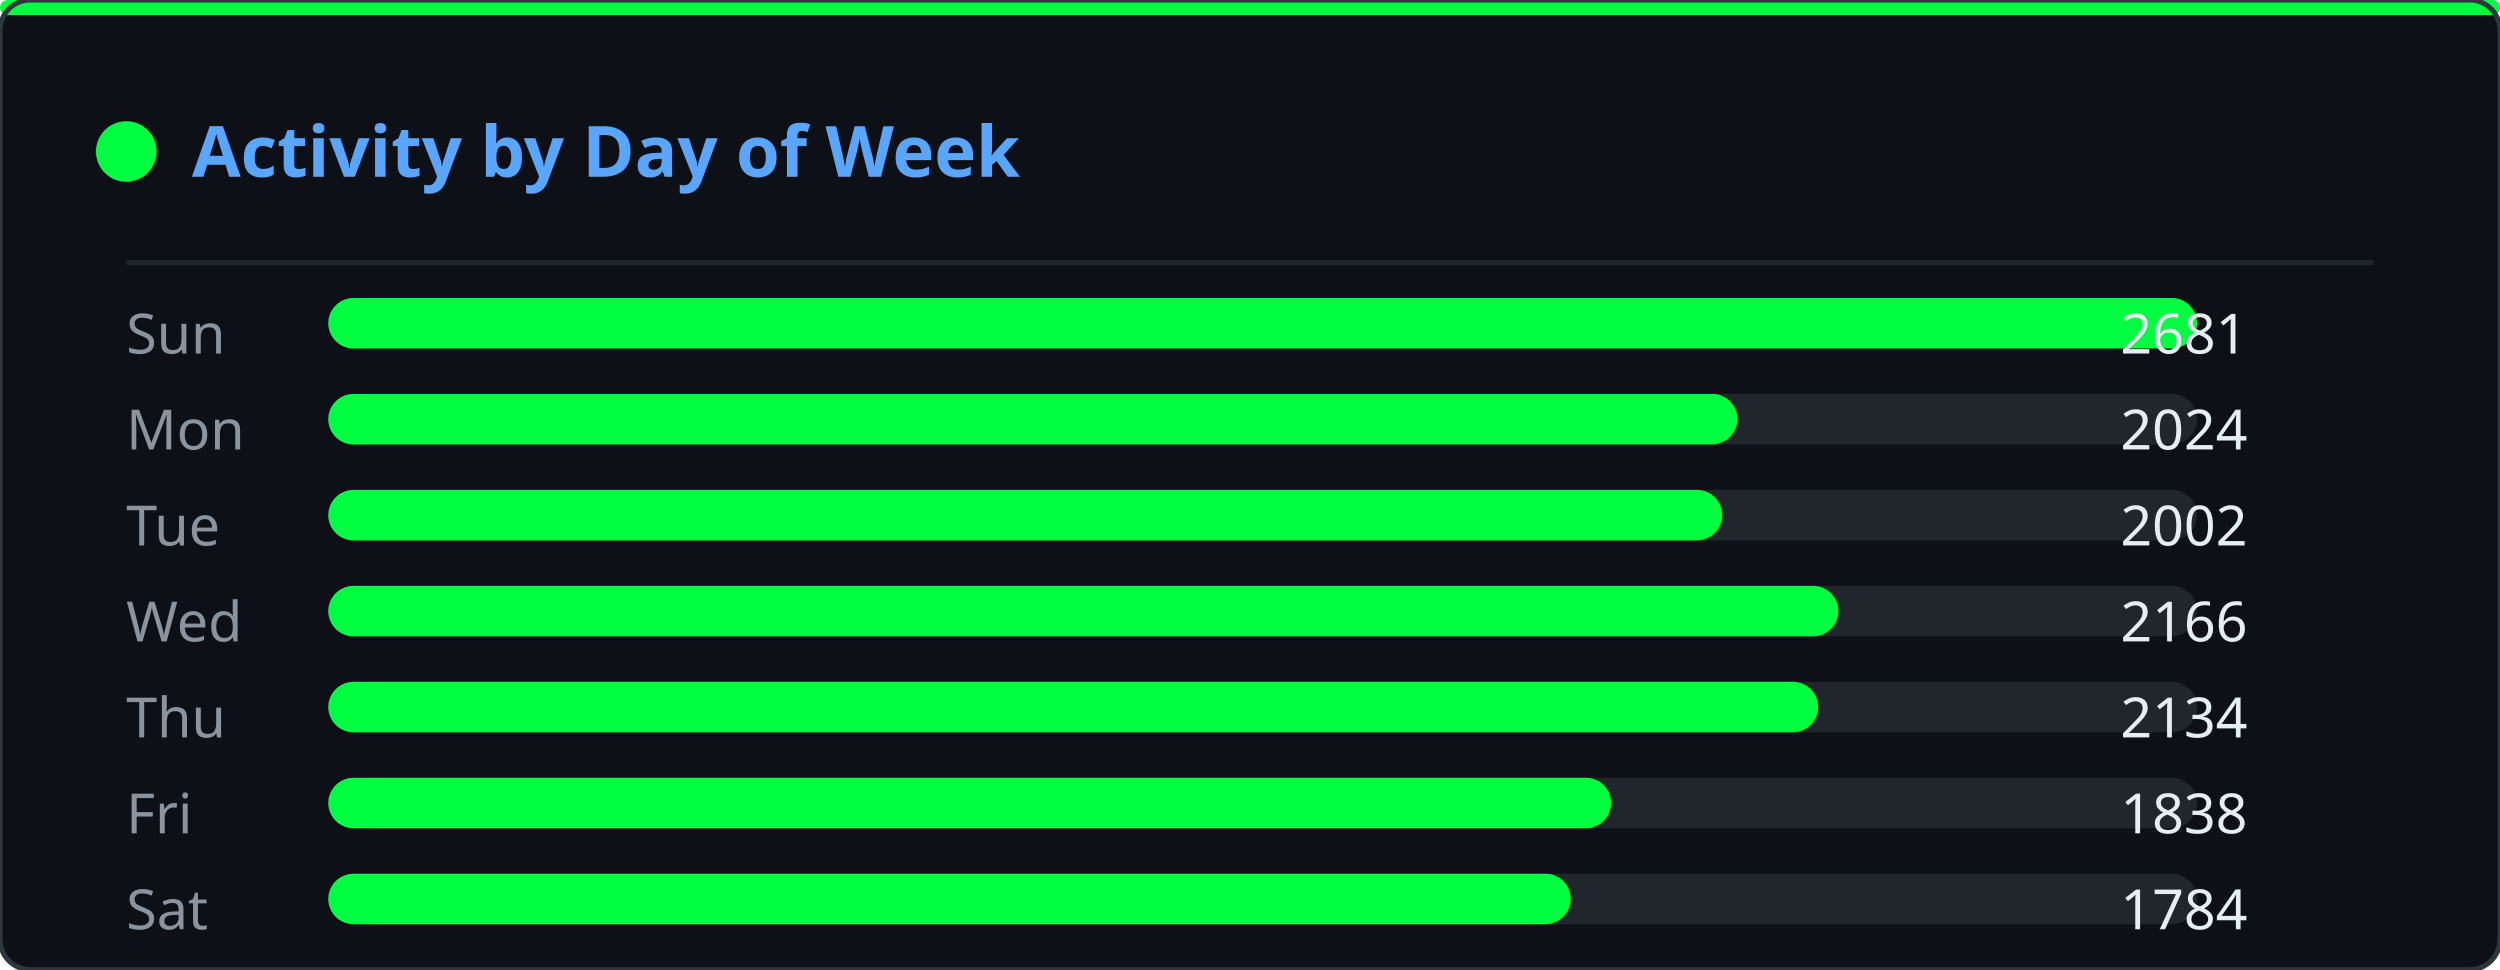
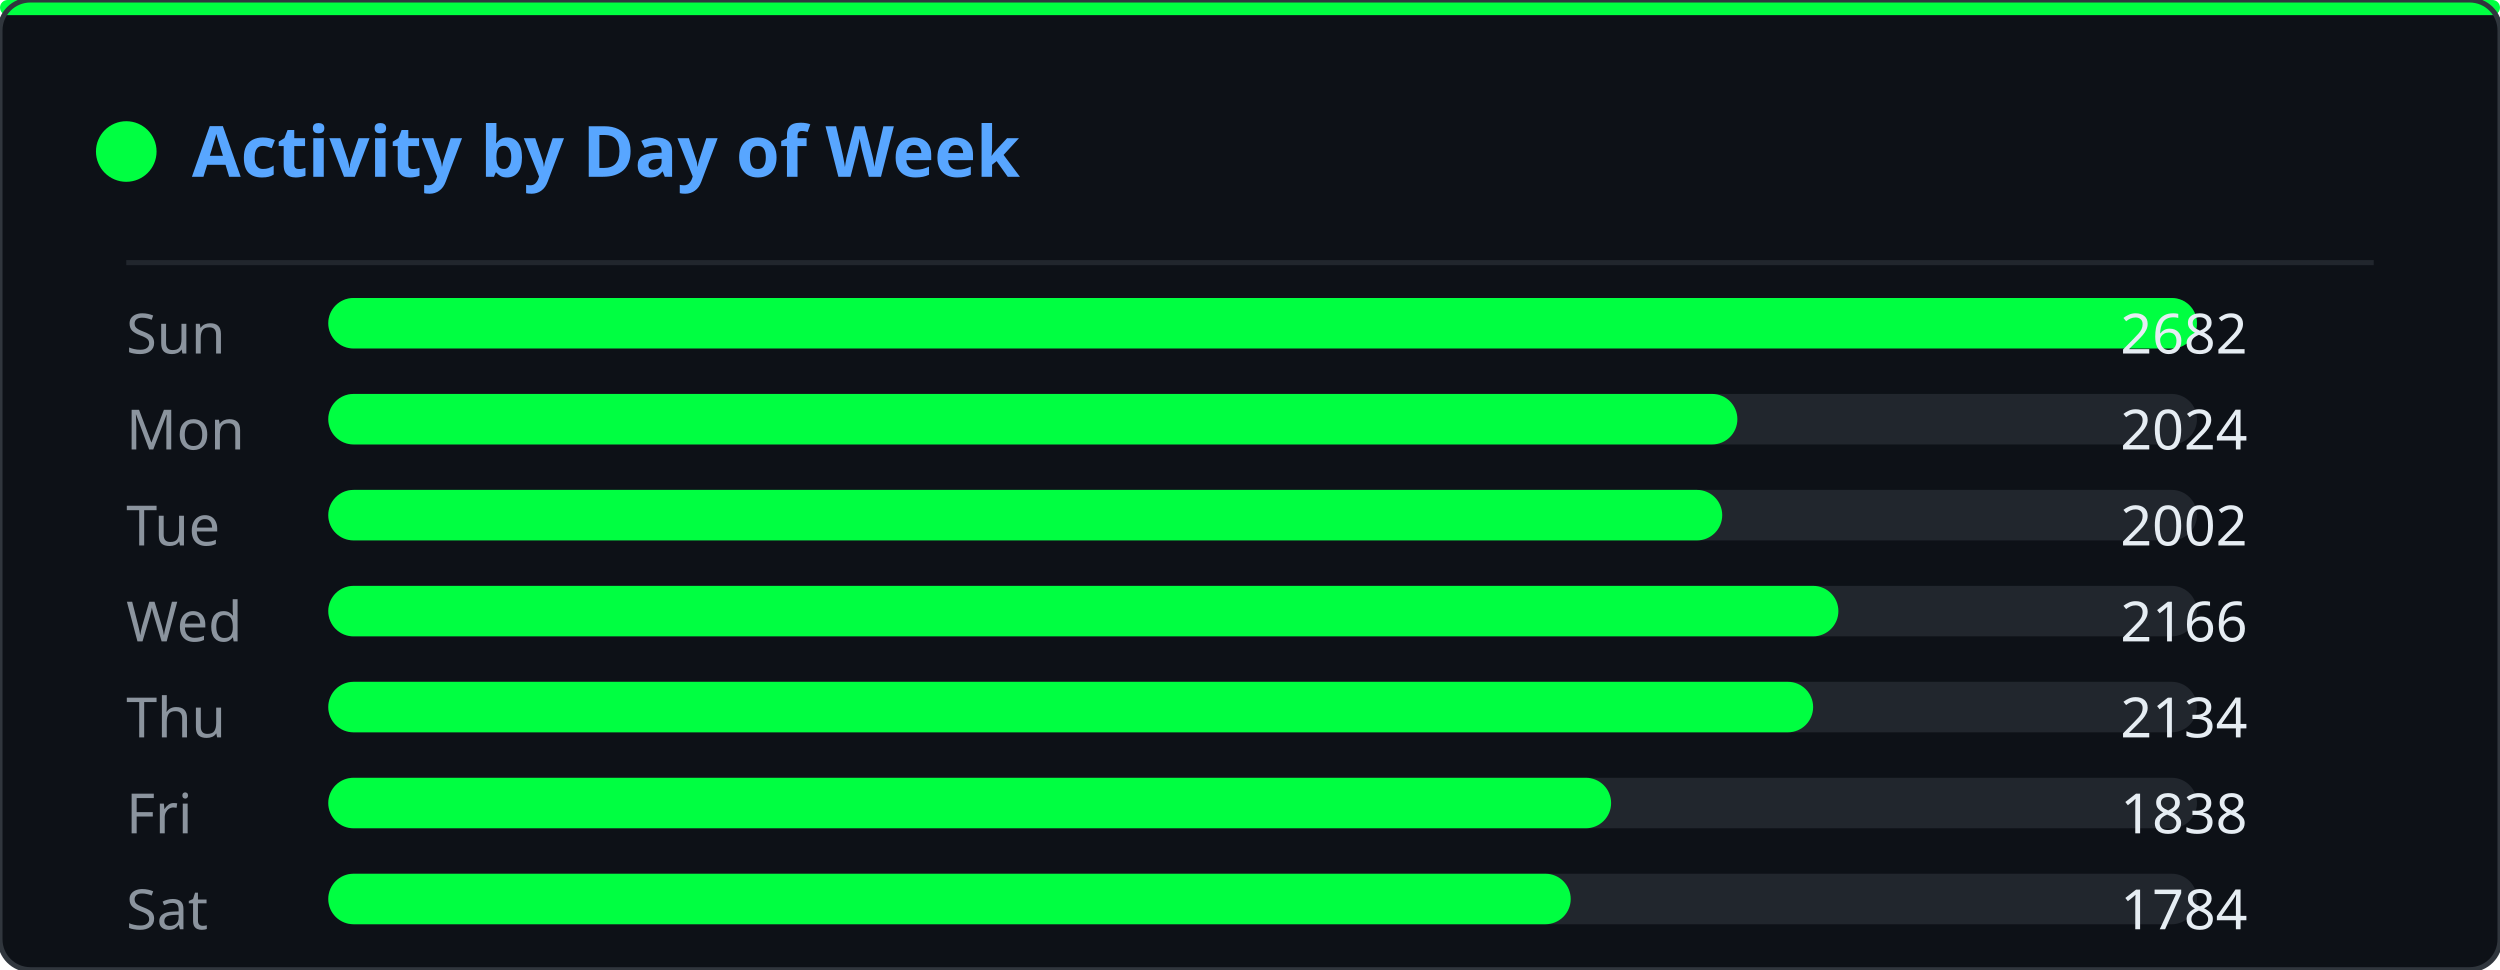
<svg xmlns="http://www.w3.org/2000/svg" width="495" height="192" viewBox="0 0 495 192">
  <defs>
    <clipPath id="ghm-clip">
      <rect width="495" height="192" rx="6" />
    </clipPath>
  </defs>
  <rect width="495" height="192" rx="6" fill="#0d1117" />
  <g clip-path="url(#ghm-clip)">
    <g opacity="0.22">
      <style>@keyframes ghm0{from{transform:translateY(-74px)}to{transform:translateY(206px)}}@keyframes ghm1{from{transform:translateY(-46px)}to{transform:translateY(206px)}}@keyframes ghm2{from{transform:translateY(-46px)}to{transform:translateY(206px)}}@keyframes ghm3{from{transform:translateY(-46px)}to{transform:translateY(206px)}}@keyframes ghm4{from{transform:translateY(-46px)}to{transform:translateY(206px)}}@keyframes ghm5{from{transform:translateY(-46px)}to{transform:translateY(206px)}}@keyframes ghm6{from{transform:translateY(-46px)}to{transform:translateY(206px)}}@keyframes ghm7{from{transform:translateY(-46px)}to{transform:translateY(206px)}}@keyframes ghm8{from{transform:translateY(-46px)}to{transform:translateY(206px)}}@keyframes ghm9{from{transform:translateY(-46px)}to{transform:translateY(206px)}}@keyframes ghm10{from{transform:translateY(-46px)}to{transform:translateY(206px)}}@keyframes ghm11{from{transform:translateY(-46px)}to{transform:translateY(206px)}}@keyframes ghm12{from{transform:translateY(-46px)}to{transform:translateY(206px)}}@keyframes ghm13{from{transform:translateY(-46px)}to{transform:translateY(206px)}}@keyframes ghm14{from{transform:translateY(-46px)}to{transform:translateY(206px)}}@keyframes ghm15{from{transform:translateY(-46px)}to{transform:translateY(206px)}}@keyframes ghm16{from{transform:translateY(-46px)}to{transform:translateY(206px)}}@keyframes ghm17{from{transform:translateY(-46px)}to{transform:translateY(206px)}}@keyframes ghm18{from{transform:translateY(-46px)}to{transform:translateY(206px)}}@keyframes ghm19{from{transform:translateY(-46px)}to{transform:translateY(206px)}}@keyframes ghm20{from{transform:translateY(-46px)}to{transform:translateY(206px)}}@keyframes ghm21{from{transform:translateY(-46px)}to{transform:translateY(206px)}}@keyframes ghm22{from{transform:translateY(-46px)}to{transform:translateY(206px)}}@keyframes ghm23{from{transform:translateY(-46px)}to{transform:translateY(206px)}}@keyframes ghm24{from{transform:translateY(-46px)}to{transform:translateY(206px)}}@keyframes ghm25{from{transform:translateY(-46px)}to{transform:translateY(206px)}}@keyframes ghm26{from{transform:translateY(-46px)}to{transform:translateY(206px)}}@keyframes ghm27{from{transform:translateY(-46px)}to{transform:translateY(206px)}}@keyframes ghm28{from{transform:translateY(-46px)}to{transform:translateY(206px)}}@keyframes ghm29{from{transform:translateY(-46px)}to{transform:translateY(206px)}}@keyframes ghm30{from{transform:translateY(-46px)}to{transform:translateY(206px)}}@keyframes ghm31{from{transform:translateY(-46px)}to{transform:translateY(206px)}}@keyframes ghm32{from{transform:translateY(-46px)}to{transform:translateY(206px)}}@keyframes ghm33{from{transform:translateY(-46px)}to{transform:translateY(206px)}}@keyframes ghm34{from{transform:translateY(-46px)}to{transform:translateY(206px)}}@keyframes ghm35{from{transform:translateY(-46px)}to{transform:translateY(206px)}}@keyframes ghm36{from{transform:translateY(-46px)}to{transform:translateY(206px)}}@keyframes ghm37{from{transform:translateY(-46px)}to{transform:translateY(206px)}}</style>
      <g style="animation:ghm0 1.57s linear infinite;animation-delay:-0.90s">
        <text x="51" y="0" font-family="monospace" font-size="12" fill="#00ff41">ﾇ</text>
        <text x="51" y="-14" font-family="monospace" font-size="12" fill="#00ff41" opacity="0.83">ｩ</text>
        <text x="51" y="-28" font-family="monospace" font-size="12" fill="#00ff41" opacity="0.67">ﾏ</text>
        <text x="51" y="-42" font-family="monospace" font-size="12" fill="#00ff41" opacity="0.50">ﾖ</text>
        <text x="51" y="-56" font-family="monospace" font-size="12" fill="#00ff41" opacity="0.33">ｶ</text>
        <text x="51" y="-70" font-family="monospace" font-size="12" fill="#00ff41" opacity="0.17">ﾇ</text>
      </g>
      <g style="animation:ghm1 2.57s linear infinite;animation-delay:-0.67s">
        <text x="56" y="0" font-family="monospace" font-size="12" fill="#00ff41">ﾀ</text>
        <text x="56" y="-14" font-family="monospace" font-size="12" fill="#00ff41" opacity="0.75">4</text>
        <text x="56" y="-28" font-family="monospace" font-size="12" fill="#00ff41" opacity="0.50">ｺ</text>
        <text x="56" y="-42" font-family="monospace" font-size="12" fill="#00ff41" opacity="0.25">ﾄ</text>
      </g>
      <g style="animation:ghm2 2.24s linear infinite;animation-delay:-0.15s">
        <text x="295" y="0" font-family="monospace" font-size="12" fill="#00ff41">ｳ</text>
        <text x="295" y="-14" font-family="monospace" font-size="12" fill="#00ff41" opacity="0.75">ﾁ</text>
        <text x="295" y="-28" font-family="monospace" font-size="12" fill="#00ff41" opacity="0.50">ｾ</text>
        <text x="295" y="-42" font-family="monospace" font-size="12" fill="#00ff41" opacity="0.25">ﾍ</text>
      </g>
      <g style="animation:ghm3 1.99s linear infinite;animation-delay:-0.92s">
        <text x="46" y="0" font-family="monospace" font-size="12" fill="#00ff41">ﾛ</text>
        <text x="46" y="-14" font-family="monospace" font-size="12" fill="#00ff41" opacity="0.75">ﾜ</text>
        <text x="46" y="-28" font-family="monospace" font-size="12" fill="#00ff41" opacity="0.50">ｪ</text>
        <text x="46" y="-42" font-family="monospace" font-size="12" fill="#00ff41" opacity="0.25">8</text>
      </g>
      <g style="animation:ghm4 1.84s linear infinite;animation-delay:-0.38s">
        <text x="43" y="0" font-family="monospace" font-size="12" fill="#00ff41">3</text>
        <text x="43" y="-14" font-family="monospace" font-size="12" fill="#00ff41" opacity="0.75">ﾃ</text>
        <text x="43" y="-28" font-family="monospace" font-size="12" fill="#00ff41" opacity="0.50">ﾋ</text>
        <text x="43" y="-42" font-family="monospace" font-size="12" fill="#00ff41" opacity="0.25">ﾓ</text>
      </g>
      <g style="animation:ghm5 2.70s linear infinite;animation-delay:-2.61s">
        <text x="28" y="0" font-family="monospace" font-size="12" fill="#00ff41">ｦ</text>
        <text x="28" y="-14" font-family="monospace" font-size="12" fill="#00ff41" opacity="0.75">ﾐ</text>
        <text x="28" y="-28" font-family="monospace" font-size="12" fill="#00ff41" opacity="0.50">9</text>
        <text x="28" y="-42" font-family="monospace" font-size="12" fill="#00ff41" opacity="0.25">9</text>
      </g>
      <g style="animation:ghm6 2.14s linear infinite;animation-delay:-1.62s">
        <text x="379" y="0" font-family="monospace" font-size="12" fill="#00ff41">ﾓ</text>
        <text x="379" y="-14" font-family="monospace" font-size="12" fill="#00ff41" opacity="0.75">ｵ</text>
        <text x="379" y="-28" font-family="monospace" font-size="12" fill="#00ff41" opacity="0.50">ﾈ</text>
        <text x="379" y="-42" font-family="monospace" font-size="12" fill="#00ff41" opacity="0.25">ｵ</text>
      </g>
      <g style="animation:ghm7 2.37s linear infinite;animation-delay:-1.35s">
        <text x="207" y="0" font-family="monospace" font-size="12" fill="#00ff41">ｶ</text>
        <text x="207" y="-14" font-family="monospace" font-size="12" fill="#00ff41" opacity="0.75">ﾁ</text>
        <text x="207" y="-28" font-family="monospace" font-size="12" fill="#00ff41" opacity="0.50">ｼ</text>
        <text x="207" y="-42" font-family="monospace" font-size="12" fill="#00ff41" opacity="0.25">6</text>
      </g>
      <g style="animation:ghm8 1.63s linear infinite;animation-delay:-0.55s">
        <text x="115" y="0" font-family="monospace" font-size="12" fill="#00ff41">ｫ</text>
        <text x="115" y="-14" font-family="monospace" font-size="12" fill="#00ff41" opacity="0.75">ﾝ</text>
        <text x="115" y="-28" font-family="monospace" font-size="12" fill="#00ff41" opacity="0.50">ﾈ</text>
        <text x="115" y="-42" font-family="monospace" font-size="12" fill="#00ff41" opacity="0.25">ﾉ</text>
      </g>
      <g style="animation:ghm9 2.35s linear infinite;animation-delay:-1.04s">
        <text x="377" y="0" font-family="monospace" font-size="12" fill="#00ff41">ｮ</text>
        <text x="377" y="-14" font-family="monospace" font-size="12" fill="#00ff41" opacity="0.75">ﾚ</text>
        <text x="377" y="-28" font-family="monospace" font-size="12" fill="#00ff41" opacity="0.50">ﾌ</text>
        <text x="377" y="-42" font-family="monospace" font-size="12" fill="#00ff41" opacity="0.25">ｴ</text>
      </g>
      <g style="animation:ghm10 1.87s linear infinite;animation-delay:-1.28s">
        <text x="122" y="0" font-family="monospace" font-size="12" fill="#00ff41">ﾃ</text>
        <text x="122" y="-14" font-family="monospace" font-size="12" fill="#00ff41" opacity="0.75">ﾎ</text>
        <text x="122" y="-28" font-family="monospace" font-size="12" fill="#00ff41" opacity="0.50">ﾎ</text>
        <text x="122" y="-42" font-family="monospace" font-size="12" fill="#00ff41" opacity="0.25">ﾖ</text>
      </g>
      <g style="animation:ghm11 3.13s linear infinite;animation-delay:-0.70s">
        <text x="440" y="0" font-family="monospace" font-size="12" fill="#00ff41">ｱ</text>
        <text x="440" y="-14" font-family="monospace" font-size="12" fill="#00ff41" opacity="0.75">ﾈ</text>
        <text x="440" y="-28" font-family="monospace" font-size="12" fill="#00ff41" opacity="0.50">ﾔ</text>
        <text x="440" y="-42" font-family="monospace" font-size="12" fill="#00ff41" opacity="0.25">ﾙ</text>
      </g>
      <g style="animation:ghm12 3.15s linear infinite;animation-delay:-2.99s">
        <text x="150" y="0" font-family="monospace" font-size="12" fill="#00ff41">ﾏ</text>
        <text x="150" y="-14" font-family="monospace" font-size="12" fill="#00ff41" opacity="0.75">ﾀ</text>
        <text x="150" y="-28" font-family="monospace" font-size="12" fill="#00ff41" opacity="0.50">ﾈ</text>
        <text x="150" y="-42" font-family="monospace" font-size="12" fill="#00ff41" opacity="0.25">ｺ</text>
      </g>
      <g style="animation:ghm13 2.21s linear infinite;animation-delay:-0.72s">
        <text x="183" y="0" font-family="monospace" font-size="12" fill="#00ff41">ﾐ</text>
        <text x="183" y="-14" font-family="monospace" font-size="12" fill="#00ff41" opacity="0.75">ｻ</text>
        <text x="183" y="-28" font-family="monospace" font-size="12" fill="#00ff41" opacity="0.50">1</text>
        <text x="183" y="-42" font-family="monospace" font-size="12" fill="#00ff41" opacity="0.25">ﾏ</text>
      </g>
      <g style="animation:ghm14 1.77s linear infinite;animation-delay:-1.04s">
        <text x="351" y="0" font-family="monospace" font-size="12" fill="#00ff41">ﾚ</text>
        <text x="351" y="-14" font-family="monospace" font-size="12" fill="#00ff41" opacity="0.75">0</text>
        <text x="351" y="-28" font-family="monospace" font-size="12" fill="#00ff41" opacity="0.50">ｵ</text>
        <text x="351" y="-42" font-family="monospace" font-size="12" fill="#00ff41" opacity="0.25">ﾂ</text>
      </g>
      <g style="animation:ghm15 2.15s linear infinite;animation-delay:-0.98s">
        <text x="176" y="0" font-family="monospace" font-size="12" fill="#00ff41">3</text>
        <text x="176" y="-14" font-family="monospace" font-size="12" fill="#00ff41" opacity="0.75">ﾝ</text>
        <text x="176" y="-28" font-family="monospace" font-size="12" fill="#00ff41" opacity="0.50">ﾅ</text>
        <text x="176" y="-42" font-family="monospace" font-size="12" fill="#00ff41" opacity="0.25">4</text>
      </g>
      <g style="animation:ghm16 3.18s linear infinite;animation-delay:-1.04s">
        <text x="116" y="0" font-family="monospace" font-size="12" fill="#00ff41">ﾁ</text>
        <text x="116" y="-14" font-family="monospace" font-size="12" fill="#00ff41" opacity="0.75">2</text>
        <text x="116" y="-28" font-family="monospace" font-size="12" fill="#00ff41" opacity="0.50">ｲ</text>
        <text x="116" y="-42" font-family="monospace" font-size="12" fill="#00ff41" opacity="0.25">3</text>
      </g>
      <g style="animation:ghm17 3.13s linear infinite;animation-delay:-1.82s">
        <text x="175" y="0" font-family="monospace" font-size="12" fill="#00ff41">ﾎ</text>
        <text x="175" y="-14" font-family="monospace" font-size="12" fill="#00ff41" opacity="0.75">ﾜ</text>
        <text x="175" y="-28" font-family="monospace" font-size="12" fill="#00ff41" opacity="0.50">ｸ</text>
        <text x="175" y="-42" font-family="monospace" font-size="12" fill="#00ff41" opacity="0.25">ｼ</text>
      </g>
      <g style="animation:ghm18 2.52s linear infinite;animation-delay:-1.46s">
        <text x="18" y="0" font-family="monospace" font-size="12" fill="#00ff41">ｷ</text>
        <text x="18" y="-14" font-family="monospace" font-size="12" fill="#00ff41" opacity="0.75">6</text>
        <text x="18" y="-28" font-family="monospace" font-size="12" fill="#00ff41" opacity="0.50">ｩ</text>
        <text x="18" y="-42" font-family="monospace" font-size="12" fill="#00ff41" opacity="0.25">ｸ</text>
      </g>
      <g style="animation:ghm19 1.94s linear infinite;animation-delay:-0.80s">
        <text x="444" y="0" font-family="monospace" font-size="12" fill="#00ff41">ｺ</text>
        <text x="444" y="-14" font-family="monospace" font-size="12" fill="#00ff41" opacity="0.75">ｶ</text>
        <text x="444" y="-28" font-family="monospace" font-size="12" fill="#00ff41" opacity="0.50">ｴ</text>
        <text x="444" y="-42" font-family="monospace" font-size="12" fill="#00ff41" opacity="0.25">ﾓ</text>
      </g>
      <g style="animation:ghm20 2.72s linear infinite;animation-delay:-0.41s">
        <text x="382" y="0" font-family="monospace" font-size="12" fill="#00ff41">3</text>
        <text x="382" y="-14" font-family="monospace" font-size="12" fill="#00ff41" opacity="0.75">ﾊ</text>
        <text x="382" y="-28" font-family="monospace" font-size="12" fill="#00ff41" opacity="0.50">ﾓ</text>
        <text x="382" y="-42" font-family="monospace" font-size="12" fill="#00ff41" opacity="0.25">ｪ</text>
      </g>
      <g style="animation:ghm21 1.65s linear infinite;animation-delay:-0.06s">
        <text x="205" y="0" font-family="monospace" font-size="12" fill="#00ff41">ﾛ</text>
        <text x="205" y="-14" font-family="monospace" font-size="12" fill="#00ff41" opacity="0.75">0</text>
        <text x="205" y="-28" font-family="monospace" font-size="12" fill="#00ff41" opacity="0.50">ﾝ</text>
        <text x="205" y="-42" font-family="monospace" font-size="12" fill="#00ff41" opacity="0.25">ﾘ</text>
      </g>
      <g style="animation:ghm22 1.88s linear infinite;animation-delay:-0.11s">
        <text x="261" y="0" font-family="monospace" font-size="12" fill="#00ff41">ｶ</text>
        <text x="261" y="-14" font-family="monospace" font-size="12" fill="#00ff41" opacity="0.75">ﾘ</text>
        <text x="261" y="-28" font-family="monospace" font-size="12" fill="#00ff41" opacity="0.50">4</text>
        <text x="261" y="-42" font-family="monospace" font-size="12" fill="#00ff41" opacity="0.25">ｹ</text>
      </g>
      <g style="animation:ghm23 1.72s linear infinite;animation-delay:-1.29s">
        <text x="74" y="0" font-family="monospace" font-size="12" fill="#00ff41">ﾖ</text>
        <text x="74" y="-14" font-family="monospace" font-size="12" fill="#00ff41" opacity="0.75">5</text>
        <text x="74" y="-28" font-family="monospace" font-size="12" fill="#00ff41" opacity="0.50">ｳ</text>
        <text x="74" y="-42" font-family="monospace" font-size="12" fill="#00ff41" opacity="0.25">ﾚ</text>
      </g>
      <g style="animation:ghm24 3.11s linear infinite;animation-delay:-1.97s">
        <text x="84" y="0" font-family="monospace" font-size="12" fill="#00ff41">1</text>
        <text x="84" y="-14" font-family="monospace" font-size="12" fill="#00ff41" opacity="0.75">0</text>
        <text x="84" y="-28" font-family="monospace" font-size="12" fill="#00ff41" opacity="0.50">ﾘ</text>
        <text x="84" y="-42" font-family="monospace" font-size="12" fill="#00ff41" opacity="0.25">7</text>
      </g>
      <g style="animation:ghm25 2.23s linear infinite;animation-delay:-0.66s">
        <text x="245" y="0" font-family="monospace" font-size="12" fill="#00ff41">ｿ</text>
        <text x="245" y="-14" font-family="monospace" font-size="12" fill="#00ff41" opacity="0.75">ﾒ</text>
        <text x="245" y="-28" font-family="monospace" font-size="12" fill="#00ff41" opacity="0.50">ｨ</text>
        <text x="245" y="-42" font-family="monospace" font-size="12" fill="#00ff41" opacity="0.25">ｻ</text>
      </g>
      <g style="animation:ghm26 3.20s linear infinite;animation-delay:-1.89s">
        <text x="163" y="0" font-family="monospace" font-size="12" fill="#00ff41">5</text>
        <text x="163" y="-14" font-family="monospace" font-size="12" fill="#00ff41" opacity="0.75">ﾕ</text>
        <text x="163" y="-28" font-family="monospace" font-size="12" fill="#00ff41" opacity="0.50">ﾌ</text>
        <text x="163" y="-42" font-family="monospace" font-size="12" fill="#00ff41" opacity="0.25">ﾌ</text>
      </g>
      <g style="animation:ghm27 2.84s linear infinite;animation-delay:-0.59s">
        <text x="444" y="0" font-family="monospace" font-size="12" fill="#00ff41">ｱ</text>
        <text x="444" y="-14" font-family="monospace" font-size="12" fill="#00ff41" opacity="0.75">ｪ</text>
        <text x="444" y="-28" font-family="monospace" font-size="12" fill="#00ff41" opacity="0.50">0</text>
        <text x="444" y="-42" font-family="monospace" font-size="12" fill="#00ff41" opacity="0.25">3</text>
      </g>
      <g style="animation:ghm28 3.04s linear infinite;animation-delay:-0.90s">
        <text x="416" y="0" font-family="monospace" font-size="12" fill="#00ff41">ﾖ</text>
        <text x="416" y="-14" font-family="monospace" font-size="12" fill="#00ff41" opacity="0.75">ｹ</text>
        <text x="416" y="-28" font-family="monospace" font-size="12" fill="#00ff41" opacity="0.50">ﾛ</text>
        <text x="416" y="-42" font-family="monospace" font-size="12" fill="#00ff41" opacity="0.25">ﾝ</text>
      </g>
      <g style="animation:ghm29 3.08s linear infinite;animation-delay:-2.24s">
        <text x="71" y="0" font-family="monospace" font-size="12" fill="#00ff41">ｳ</text>
        <text x="71" y="-14" font-family="monospace" font-size="12" fill="#00ff41" opacity="0.75">4</text>
        <text x="71" y="-28" font-family="monospace" font-size="12" fill="#00ff41" opacity="0.50">ﾒ</text>
        <text x="71" y="-42" font-family="monospace" font-size="12" fill="#00ff41" opacity="0.25">ｾ</text>
      </g>
      <g style="animation:ghm30 1.64s linear infinite;animation-delay:-1.17s">
        <text x="311" y="0" font-family="monospace" font-size="12" fill="#00ff41">ﾒ</text>
        <text x="311" y="-14" font-family="monospace" font-size="12" fill="#00ff41" opacity="0.75">ﾙ</text>
        <text x="311" y="-28" font-family="monospace" font-size="12" fill="#00ff41" opacity="0.50">ｵ</text>
        <text x="311" y="-42" font-family="monospace" font-size="12" fill="#00ff41" opacity="0.25">ﾓ</text>
      </g>
      <g style="animation:ghm31 2.93s linear infinite;animation-delay:-2.38s">
        <text x="360" y="0" font-family="monospace" font-size="12" fill="#00ff41">ﾖ</text>
        <text x="360" y="-14" font-family="monospace" font-size="12" fill="#00ff41" opacity="0.75">9</text>
        <text x="360" y="-28" font-family="monospace" font-size="12" fill="#00ff41" opacity="0.50">9</text>
        <text x="360" y="-42" font-family="monospace" font-size="12" fill="#00ff41" opacity="0.25">ｾ</text>
      </g>
      <g style="animation:ghm32 2.81s linear infinite;animation-delay:-1.81s">
        <text x="142" y="0" font-family="monospace" font-size="12" fill="#00ff41">ｳ</text>
        <text x="142" y="-14" font-family="monospace" font-size="12" fill="#00ff41" opacity="0.75">ﾊ</text>
        <text x="142" y="-28" font-family="monospace" font-size="12" fill="#00ff41" opacity="0.50">ｺ</text>
        <text x="142" y="-42" font-family="monospace" font-size="12" fill="#00ff41" opacity="0.25">ｺ</text>
      </g>
      <g style="animation:ghm33 3.12s linear infinite;animation-delay:-1.67s">
        <text x="25" y="0" font-family="monospace" font-size="12" fill="#00ff41">ｽ</text>
        <text x="25" y="-14" font-family="monospace" font-size="12" fill="#00ff41" opacity="0.75">1</text>
        <text x="25" y="-28" font-family="monospace" font-size="12" fill="#00ff41" opacity="0.50">ﾄ</text>
        <text x="25" y="-42" font-family="monospace" font-size="12" fill="#00ff41" opacity="0.25">ﾅ</text>
      </g>
      <g style="animation:ghm34 2.99s linear infinite;animation-delay:-0.61s">
        <text x="242" y="0" font-family="monospace" font-size="12" fill="#00ff41">ﾜ</text>
        <text x="242" y="-14" font-family="monospace" font-size="12" fill="#00ff41" opacity="0.75">ｶ</text>
        <text x="242" y="-28" font-family="monospace" font-size="12" fill="#00ff41" opacity="0.50">ｬ</text>
        <text x="242" y="-42" font-family="monospace" font-size="12" fill="#00ff41" opacity="0.25">ｴ</text>
      </g>
      <g style="animation:ghm35 2.78s linear infinite;animation-delay:-2.63s">
        <text x="245" y="0" font-family="monospace" font-size="12" fill="#00ff41">ﾚ</text>
        <text x="245" y="-14" font-family="monospace" font-size="12" fill="#00ff41" opacity="0.75">ﾇ</text>
        <text x="245" y="-28" font-family="monospace" font-size="12" fill="#00ff41" opacity="0.50">ｺ</text>
        <text x="245" y="-42" font-family="monospace" font-size="12" fill="#00ff41" opacity="0.25">ｧ</text>
      </g>
      <g style="animation:ghm36 3.07s linear infinite;animation-delay:-1.25s">
        <text x="387" y="0" font-family="monospace" font-size="12" fill="#00ff41">ｸ</text>
        <text x="387" y="-14" font-family="monospace" font-size="12" fill="#00ff41" opacity="0.75">ｳ</text>
        <text x="387" y="-28" font-family="monospace" font-size="12" fill="#00ff41" opacity="0.50">ｯ</text>
        <text x="387" y="-42" font-family="monospace" font-size="12" fill="#00ff41" opacity="0.25">0</text>
      </g>
      <g style="animation:ghm37 2.26s linear infinite;animation-delay:-1.19s">
        <text x="456" y="0" font-family="monospace" font-size="12" fill="#00ff41">ｨ</text>
        <text x="456" y="-14" font-family="monospace" font-size="12" fill="#00ff41" opacity="0.75">ｱ</text>
        <text x="456" y="-28" font-family="monospace" font-size="12" fill="#00ff41" opacity="0.50">ﾓ</text>
        <text x="456" y="-42" font-family="monospace" font-size="12" fill="#00ff41" opacity="0.25">1</text>
      </g>
    </g>
  </g>
  <rect width="495" height="3" rx="1.5" fill="#00ff41" />
  <rect width="495" height="192" rx="6" fill="none" stroke="#30363d" stroke-width="1" />
  <circle cx="25" cy="30" r="6" fill="#00ff41" />
  <text x="38" y="35" font-family="'Segoe UI',Ubuntu,sans-serif" font-size="14" font-weight="600" fill="#58a6ff">Activity by Day of Week</text>
  <line x1="25" y1="52" x2="470" y2="52" stroke="#21262d" stroke-width="1" />
  <text x="25" y="70" font-family="'Segoe UI',Ubuntu,sans-serif" font-size="11" fill="#8b949e">Sun</text>
  <rect x="65" y="59" width="370" height="10" rx="5" fill="#21262d" />
  <rect x="65" y="59" width="370" height="10" rx="5" fill="#00ff41" />
-   <text x="445" y="70" text-anchor="end" font-family="'Segoe UI',Ubuntu,sans-serif" font-size="11" fill="#e6edf3">2681</text>
+   <text x="445" y="70" text-anchor="end" font-family="'Segoe UI',Ubuntu,sans-serif" font-size="11" fill="#e6edf3">2682</text>
  <text x="25" y="89" font-family="'Segoe UI',Ubuntu,sans-serif" font-size="11" fill="#8b949e">Mon</text>
  <rect x="65" y="78" width="370" height="10" rx="5" fill="#21262d" />
  <rect x="65" y="78" width="279" height="10" rx="5" fill="#00ff41" />
  <text x="445" y="89" text-anchor="end" font-family="'Segoe UI',Ubuntu,sans-serif" font-size="11" fill="#e6edf3">2024</text>
  <text x="25" y="108" font-family="'Segoe UI',Ubuntu,sans-serif" font-size="11" fill="#8b949e">Tue</text>
  <rect x="65" y="97" width="370" height="10" rx="5" fill="#21262d" />
  <rect x="65" y="97" width="276" height="10" rx="5" fill="#00ff41" />
  <text x="445" y="108" text-anchor="end" font-family="'Segoe UI',Ubuntu,sans-serif" font-size="11" fill="#e6edf3">2002</text>
  <text x="25" y="127" font-family="'Segoe UI',Ubuntu,sans-serif" font-size="11" fill="#8b949e">Wed</text>
  <rect x="65" y="116" width="370" height="10" rx="5" fill="#21262d" />
  <rect x="65" y="116" width="299" height="10" rx="5" fill="#00ff41" />
  <text x="445" y="127" text-anchor="end" font-family="'Segoe UI',Ubuntu,sans-serif" font-size="11" fill="#e6edf3">2166</text>
  <text x="25" y="146" font-family="'Segoe UI',Ubuntu,sans-serif" font-size="11" fill="#8b949e">Thu</text>
  <rect x="65" y="135" width="370" height="10" rx="5" fill="#21262d" />
-   <rect x="65" y="135" width="295" height="10" rx="5" fill="#00ff41" />
+   <rect x="65" y="135" width="294" height="10" rx="5" fill="#00ff41" />
  <text x="445" y="146" text-anchor="end" font-family="'Segoe UI',Ubuntu,sans-serif" font-size="11" fill="#e6edf3">2134</text>
  <text x="25" y="165" font-family="'Segoe UI',Ubuntu,sans-serif" font-size="11" fill="#8b949e">Fri</text>
  <rect x="65" y="154" width="370" height="10" rx="5" fill="#21262d" />
  <rect x="65" y="154" width="254" height="10" rx="5" fill="#00ff41" />
  <text x="445" y="165" text-anchor="end" font-family="'Segoe UI',Ubuntu,sans-serif" font-size="11" fill="#e6edf3">1838</text>
  <text x="25" y="184" font-family="'Segoe UI',Ubuntu,sans-serif" font-size="11" fill="#8b949e">Sat</text>
  <rect x="65" y="173" width="370" height="10" rx="5" fill="#21262d" />
  <rect x="65" y="173" width="246" height="10" rx="5" fill="#00ff41" />
  <text x="445" y="184" text-anchor="end" font-family="'Segoe UI',Ubuntu,sans-serif" font-size="11" fill="#e6edf3">1784</text>
</svg>
